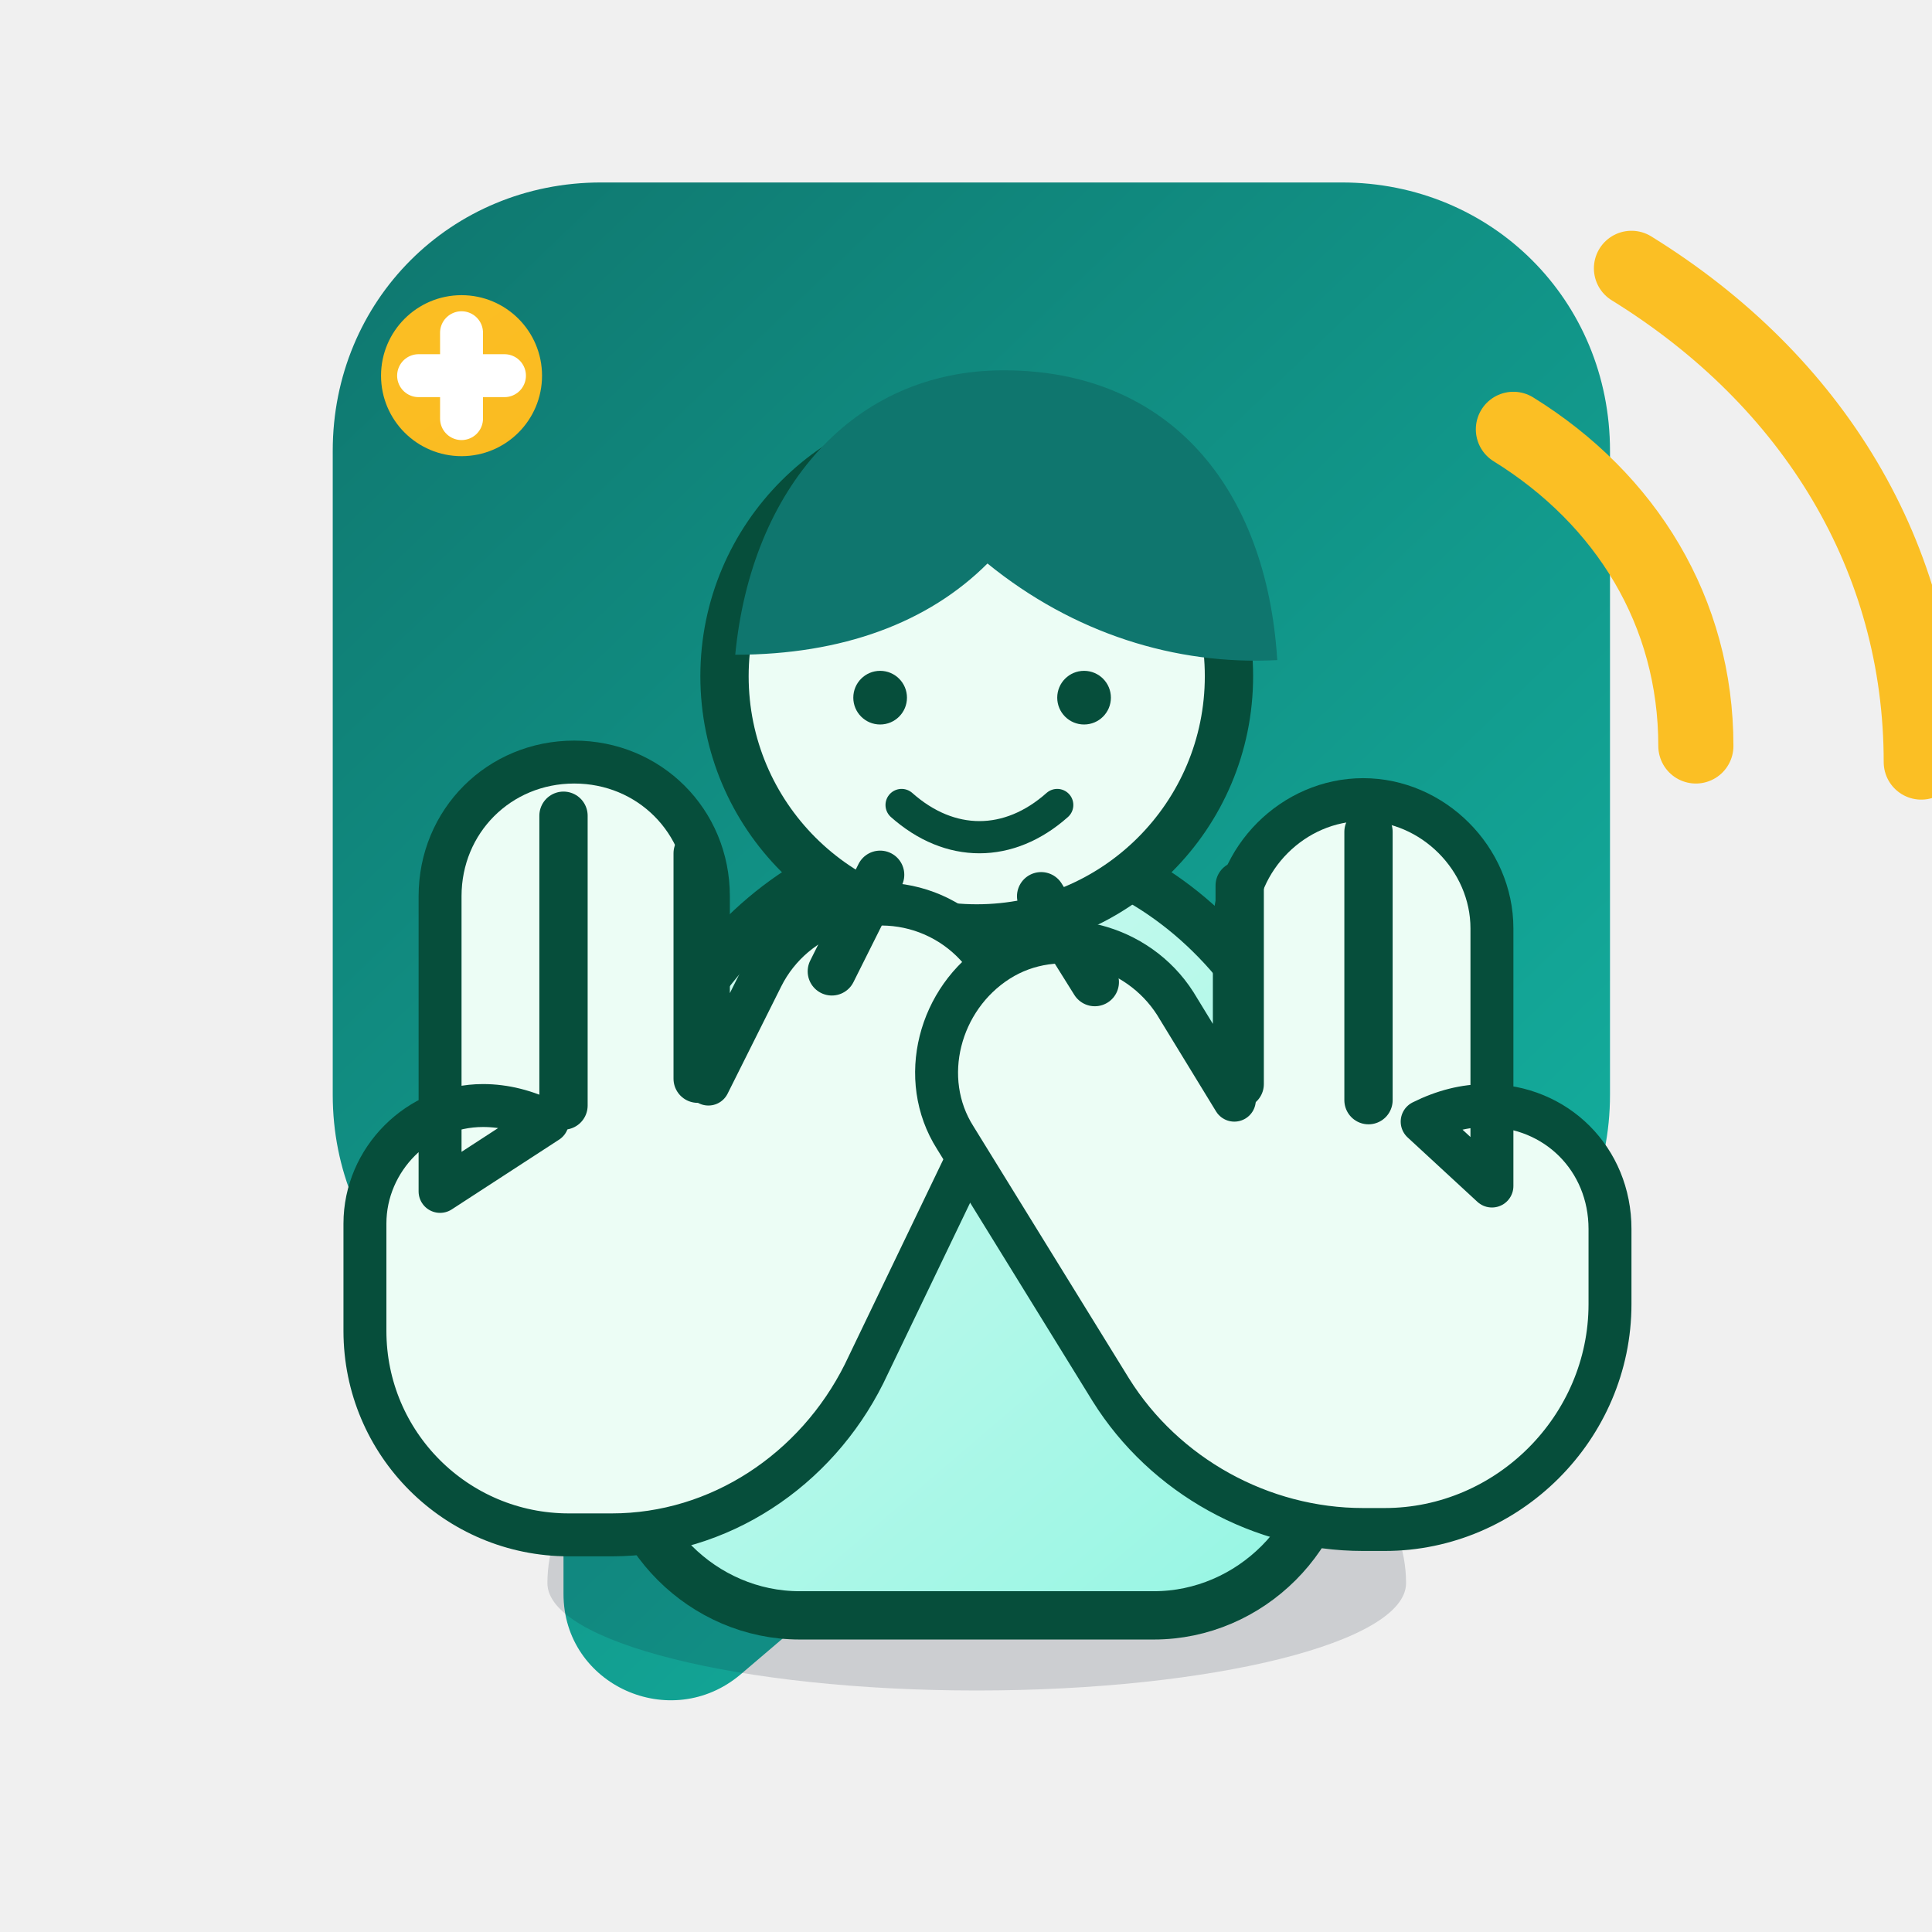
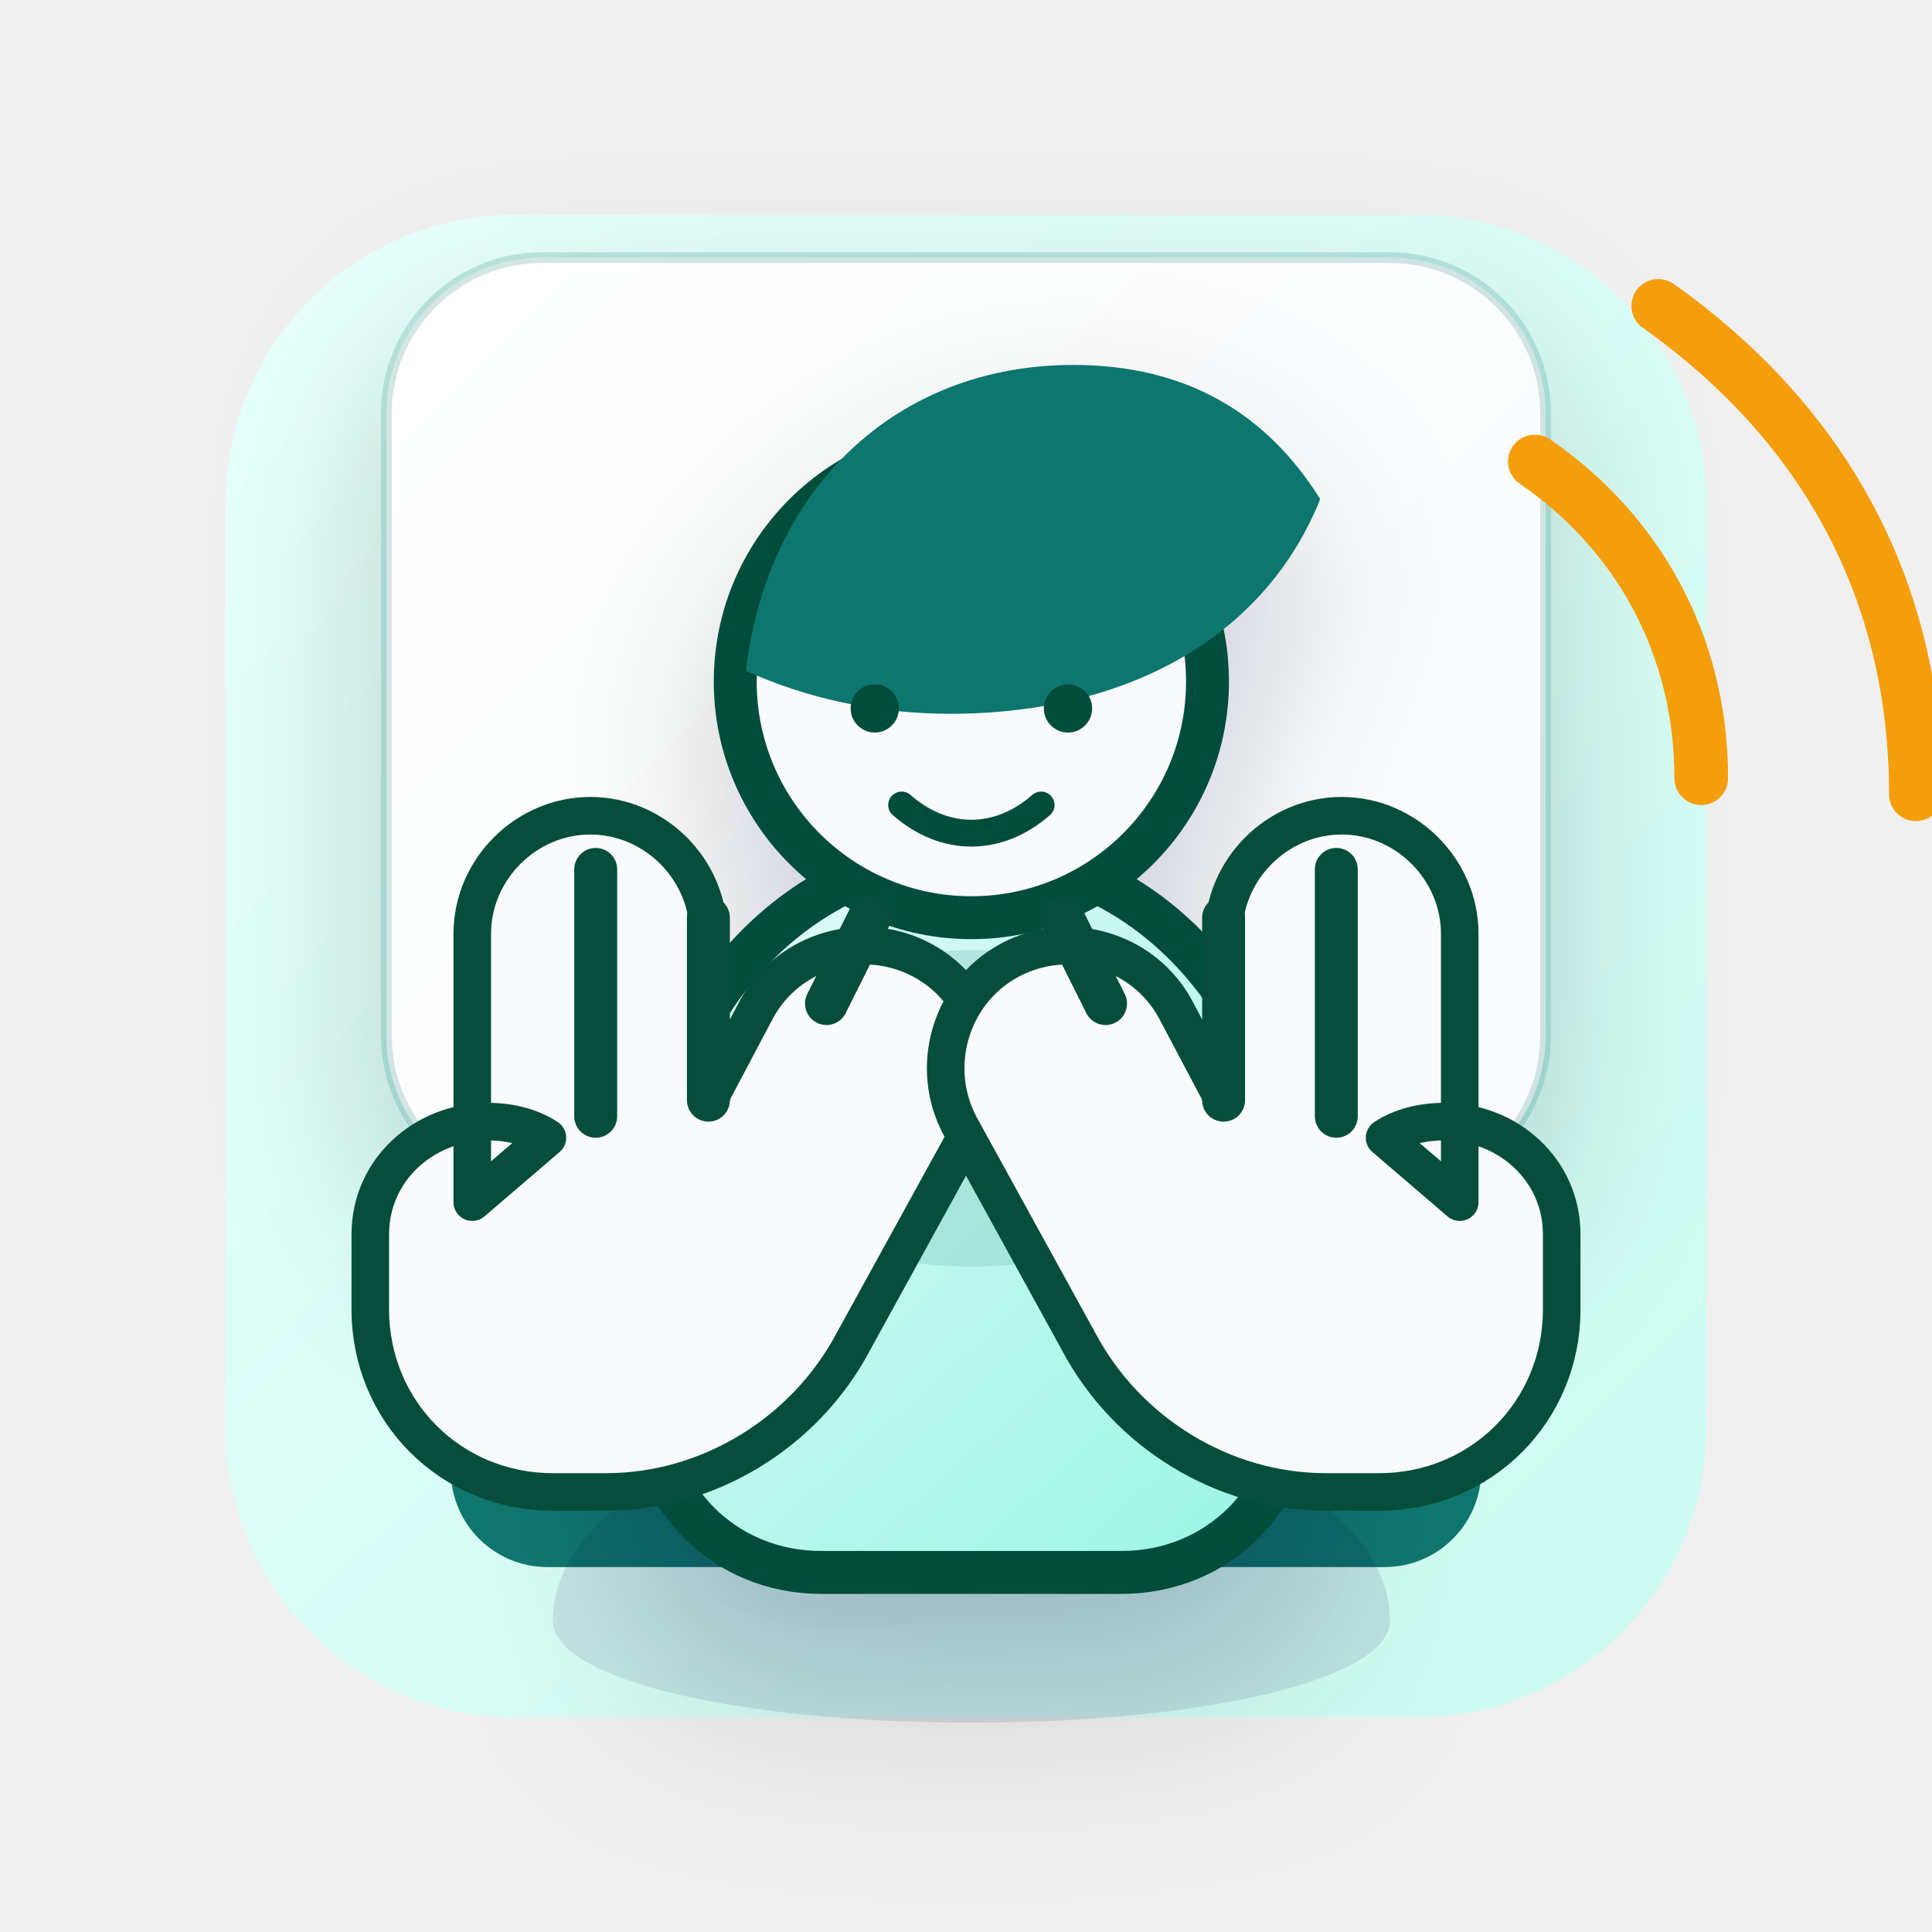
<svg xmlns="http://www.w3.org/2000/svg" viewBox="0 0 360 360" role="img" aria-labelledby="title desc">
  <defs>
-     <linearGradient id="bubble" x1="54" x2="310" y1="42" y2="309" gradientUnits="userSpaceOnUse">
-       <stop offset="0" stop-color="#0f766e" />
-       <stop offset="1" stop-color="#14b8a6" />
+     <linearGradient id="bg" x1="54" x2="314" y1="52" y2="316" gradientUnits="userSpaceOnUse">
+       <stop offset="0" stop-color="#e6fffa" />
+       <stop offset="1" stop-color="#ccfbf1" />
    </linearGradient>
-     <linearGradient id="mint" x1="104" x2="258" y1="90" y2="270" gradientUnits="userSpaceOnUse">
-       <stop offset="0" stop-color="#ecfdf5" />
+     <linearGradient id="mint" x1="106" x2="252" y1="116" y2="280" gradientUnits="userSpaceOnUse">
+       <stop offset="0" stop-color="#f8fafc" />
      <stop offset="1" stop-color="#99f6e4" />
    </linearGradient>
-     <linearGradient id="amber" x1="90" x2="278" y1="42" y2="315" gradientUnits="userSpaceOnUse">
-       <stop offset="0" stop-color="#fbbf24" />
-       <stop offset="1" stop-color="#f59e0b" />
+     <linearGradient id="panel" x1="65" x2="300" y1="58" y2="292" gradientUnits="userSpaceOnUse">
+       <stop offset="0" stop-color="#ffffff" />
+       <stop offset="1" stop-color="#f8fafc" />
    </linearGradient>
+     <filter id="shadow" x="-20%" y="-20%" width="140%" height="150%">
+       <feDropShadow dx="0" dy="14" stdDeviation="16" flood-color="#0f172a" flood-opacity=".18" />
+     </filter>
  </defs>
-   <path fill="url(#bubble)" d="M62 84c0-28 22-50 50-50h138c28 0 50 22 50 50v120c0 28-22 50-50 50h-44l-68 58c-13 11-33 2-33-15v-43h7c-28 0-50-22-50-50V84Z" />
-   <path fill="none" stroke="#fbbf24" stroke-linecap="round" stroke-width="14" d="M282 80c21 13 34 34 34 59M304 50c34 21 54 54 54 92" />
-   <path fill="none" stroke="#fff" stroke-linecap="round" stroke-opacity=".9" stroke-width="10" d="M87 218h62M87 242h42" />
-   <path fill="#0f172a" opacity=".16" d="M102 295c0-25 36-45 80-45s80 20 80 45c0 11-36 20-80 20s-80-9-80-20Z" />
-   <path fill="url(#mint)" stroke="#064e3b" stroke-linejoin="round" stroke-width="9" d="M116 231c0-42 29-75 66-75s66 33 66 75v37c0 18-15 33-33 33h-66c-18 0-33-15-33-33v-37Z" />
-   <circle cx="182" cy="126" r="47" fill="#ecfdf5" stroke="#064e3b" stroke-width="9" />
-   <path fill="#0f766e" d="M137 122c3-31 22-53 50-53 31 0 49 22 51 54-19 1-38-5-54-18-11 11-27 17-47 17Z" />
-   <circle cx="164" cy="130" r="5" fill="#064e3b" />
-   <circle cx="202" cy="130" r="5" fill="#064e3b" />
-   <path fill="none" stroke="#064e3b" stroke-linecap="round" stroke-width="6" d="M168 150c9 8 20 8 29 0" />
-   <path fill="none" stroke="#f59e0b" stroke-linecap="round" stroke-width="9" d="M146 197h73" />
-   <path fill="#ecfdf5" stroke="#064e3b" stroke-linejoin="round" stroke-width="8" d="M82 222v-55c0-14 11-25 25-25s25 11 25 25v35l10-20c6-12 21-17 33-11s17 21 11 33l-25 52c-9 18-27 30-47 30h-8c-21 0-38-17-38-38v-20c0-12 10-22 22-22 4 0 8 1 12 3Z" />
-   <path fill="none" stroke="#064e3b" stroke-linecap="round" stroke-width="9" d="M105 206v-54M130 201v-42M155 181l9-18" />
-   <path fill="#ecfdf5" stroke="#064e3b" stroke-linejoin="round" stroke-width="8" d="M278 221v-48c0-13-11-24-24-24s-24 11-24 24v32l-11-18c-7-11-22-15-33-8s-15 22-8 33l29 47c10 16 28 26 47 26h4c23 0 42-19 42-42v-14c0-13-10-23-23-23-4 0-8 1-12 3Z" />
-   <path fill="none" stroke="#064e3b" stroke-linecap="round" stroke-width="9" d="M255 205v-50M231 202v-37M204 183l-10-16" />
-   <circle cx="86" cy="70" r="15" fill="url(#amber)" />
-   <path fill="none" stroke="#fff" stroke-linecap="round" stroke-width="8" d="M78 70h16M86 62v16" />
+   <rect x="42" y="40" width="276" height="280" rx="54" fill="url(#bg)" />
+   <g filter="url(#shadow)">
+     <path fill="url(#panel)" stroke="#0f766e" stroke-opacity=".18" stroke-width="2" d="M72 77c0-16 13-29 29-29h158c16 0 29 13 29 29v116c0 16-13 29-29 29h-52l-41 35c-9 7-22 1-22-11v-24h-43c-16 0-29-13-29-29V77Z" />
+   </g>
+   <g fill="none" stroke="#f59e0b" stroke-linecap="round" stroke-width="10">
+     <path d="M286 86c19 13 31 34 31 59" />
+     <path d="M309 57c31 22 48 53 48 91" />
+   </g>
+   <g>
+     <rect x="84" y="248" width="192" height="44" rx="18" fill="#0f766e" />
+     <path d="M111 270h56M188 270h61" stroke="#ccfbf1" stroke-linecap="round" stroke-width="8" />
+   </g>
+   <g filter="url(#shadow)">
+     <path fill="#0f172a" fill-opacity=".10" d="M103 302c0-22 35-40 78-40s78 18 78 40c0 11-35 19-78 19s-78-8-78-19Z" />
+     <path fill="url(#mint)" stroke="#064e3b" stroke-linejoin="round" stroke-width="8" d="M121 227c0-38 27-68 60-68s60 30 60 68v34c0 18-14 32-32 32h-56c-18 0-32-14-32-32v-34Z" />
+     <path fill="#0f766e" d="M133 220c9-28 26-43 48-43s39 15 48 43c-13 10-29 16-48 16s-35-6-48-16Z" opacity=".14" />
+     <circle cx="181" cy="127" r="44" fill="#f8fafc" stroke="#064e3b" stroke-width="8" />
+     <path fill="#0f766e" d="M139 125c4-34 28-57 61-57 21 0 36 9 46 25-10 25-35 40-69 40-14 0-27-3-38-8Z" />
+     <circle cx="163" cy="132" r="4.5" fill="#064e3b" />
+     <circle cx="199" cy="132" r="4.5" fill="#064e3b" />
+     <path d="M168 150c8 7 18 7 26 0" fill="none" stroke="#064e3b" stroke-linecap="round" stroke-width="5" />
+     <path d="M149 195h64" fill="none" stroke="#f59e0b" stroke-linecap="round" stroke-width="8" />
+   </g>
+   <path fill="#f8fafc" stroke="#064e3b" stroke-linejoin="round" stroke-width="7" d="M88 224v-50c0-12 10-22 22-22s22 10 22 22v31l9-17c6-11 20-15 31-9s15 20 9 31l-22 40c-9 17-27 28-46 28h-10c-19 0-34-15-34-34v-14c0-12 10-21 22-21 4 0 8 1 11 3Z" />
+   <path d="M111 208v-46M132 205v-34M154 187l8-16" fill="none" stroke="#064e3b" stroke-linecap="round" stroke-width="8" />
+   <path fill="#f8fafc" stroke="#064e3b" stroke-linejoin="round" stroke-width="7" d="M272 224v-50c0-12-10-22-22-22s-22 10-22 22v31l-9-17c-6-11-20-15-31-9s-15 20-9 31l22 40c9 17 27 28 46 28h10c19 0 34-15 34-34v-14c0-12-10-21-22-21-4 0-8 1-11 3Z" />
+   <path d="M249 208v-46M228 205v-34M206 187l-8-16" fill="none" stroke="#064e3b" stroke-linecap="round" stroke-width="8" />
</svg>
